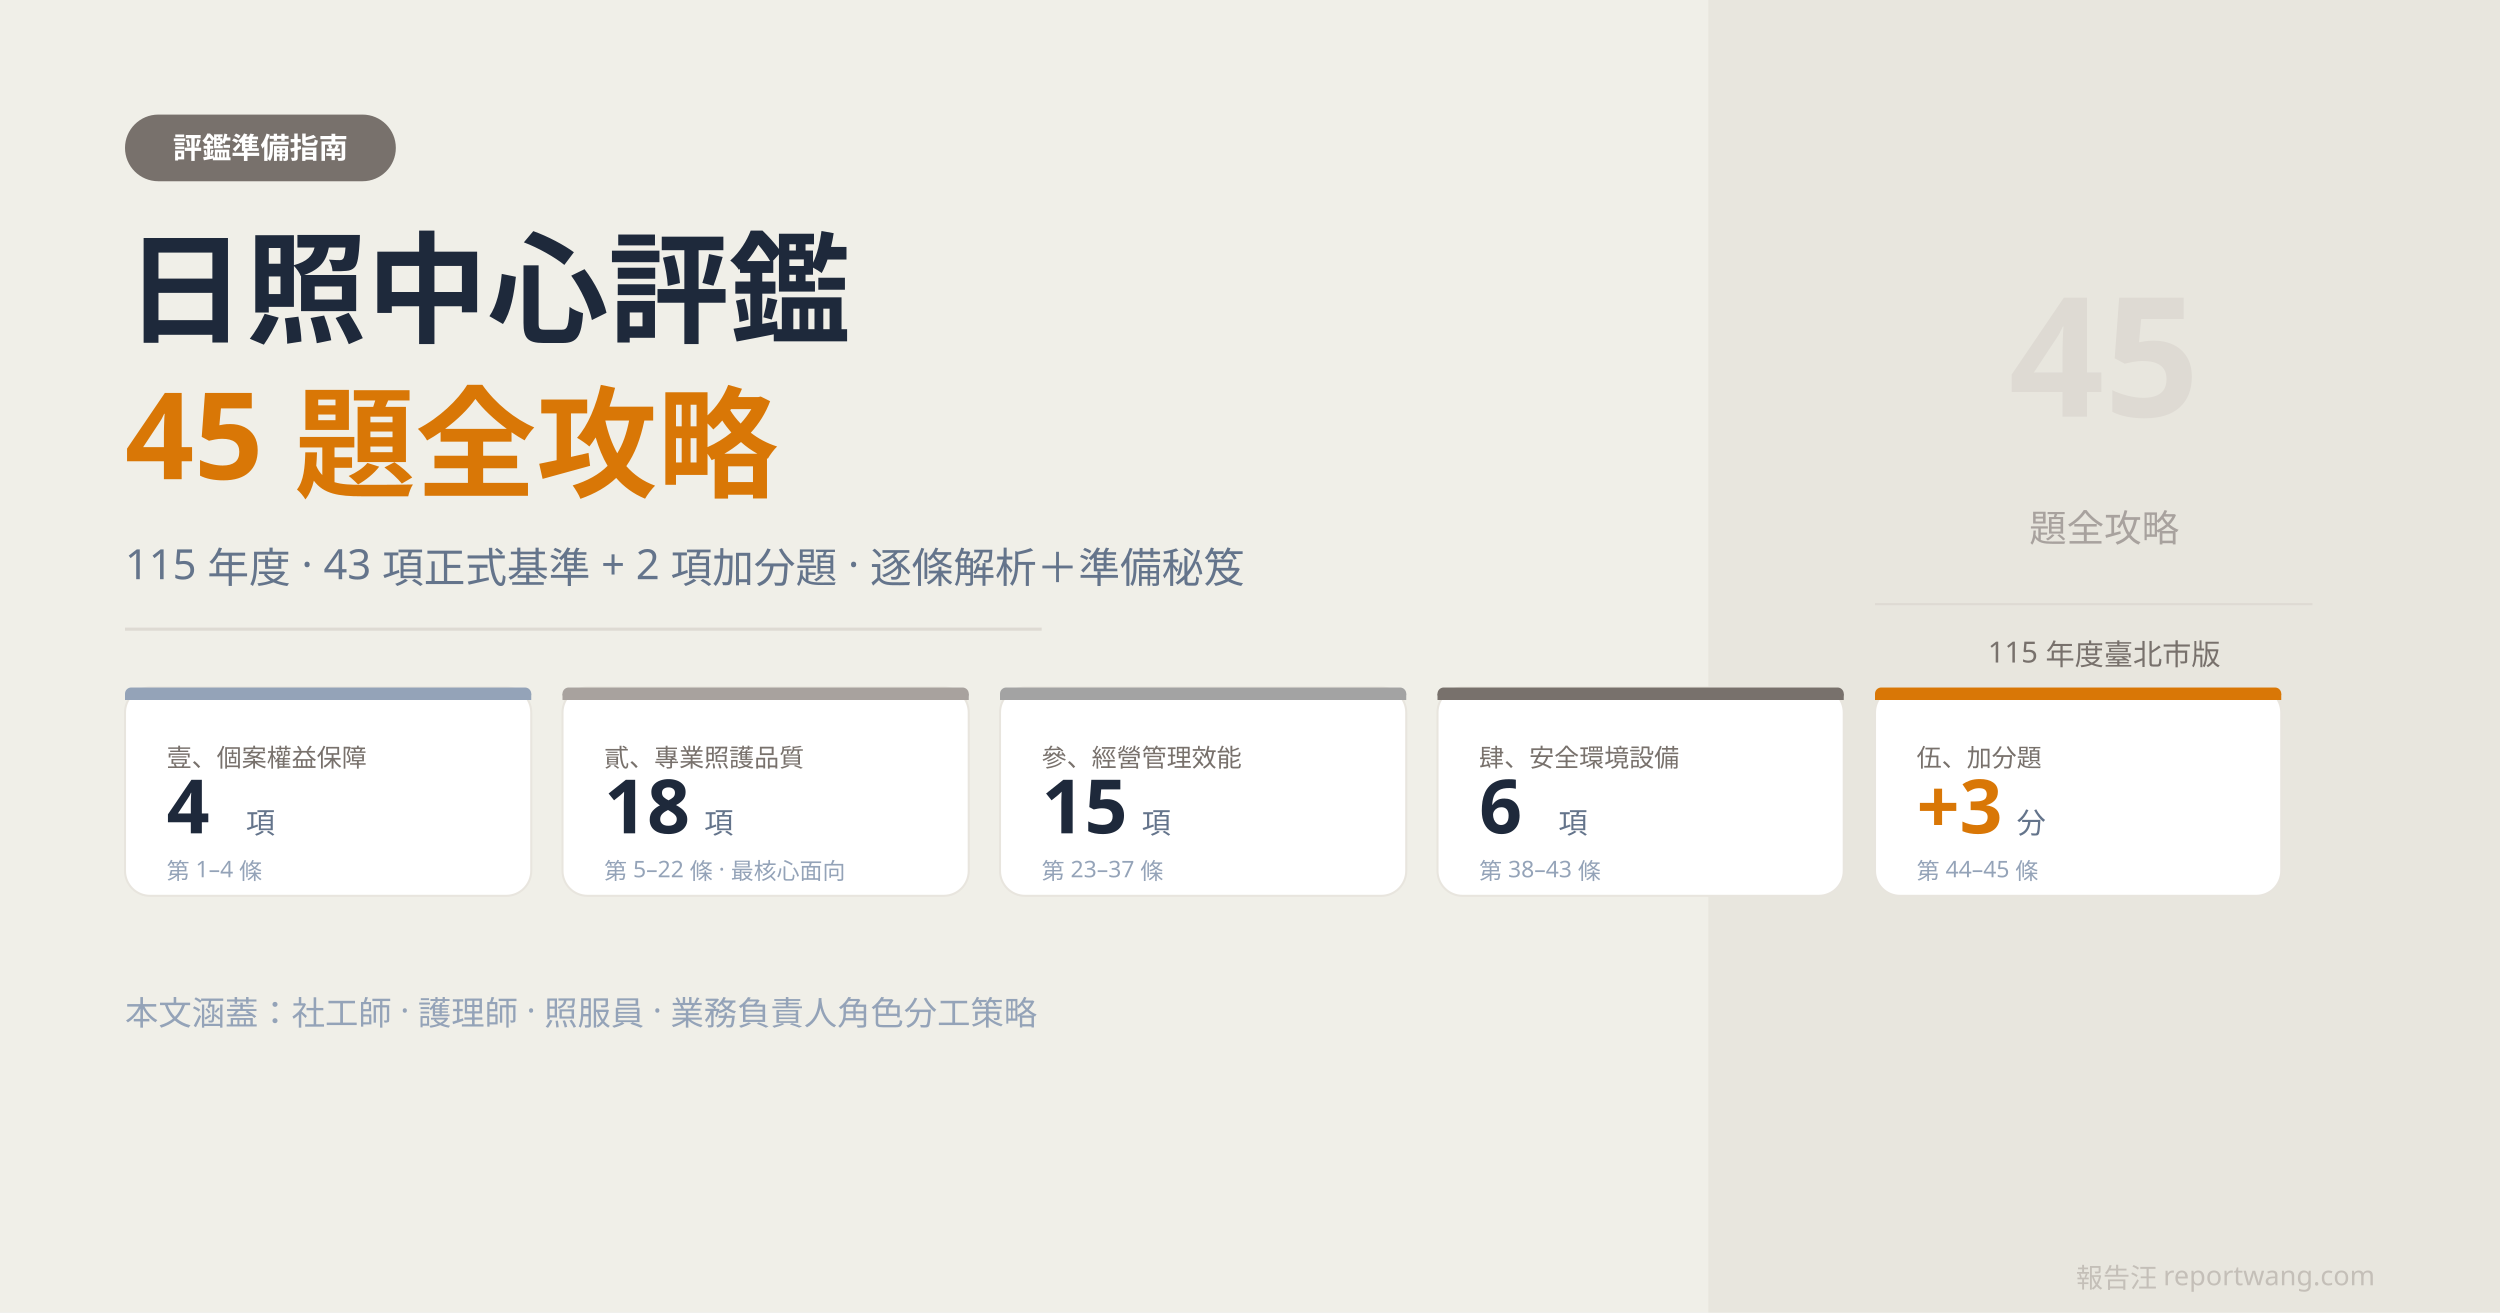
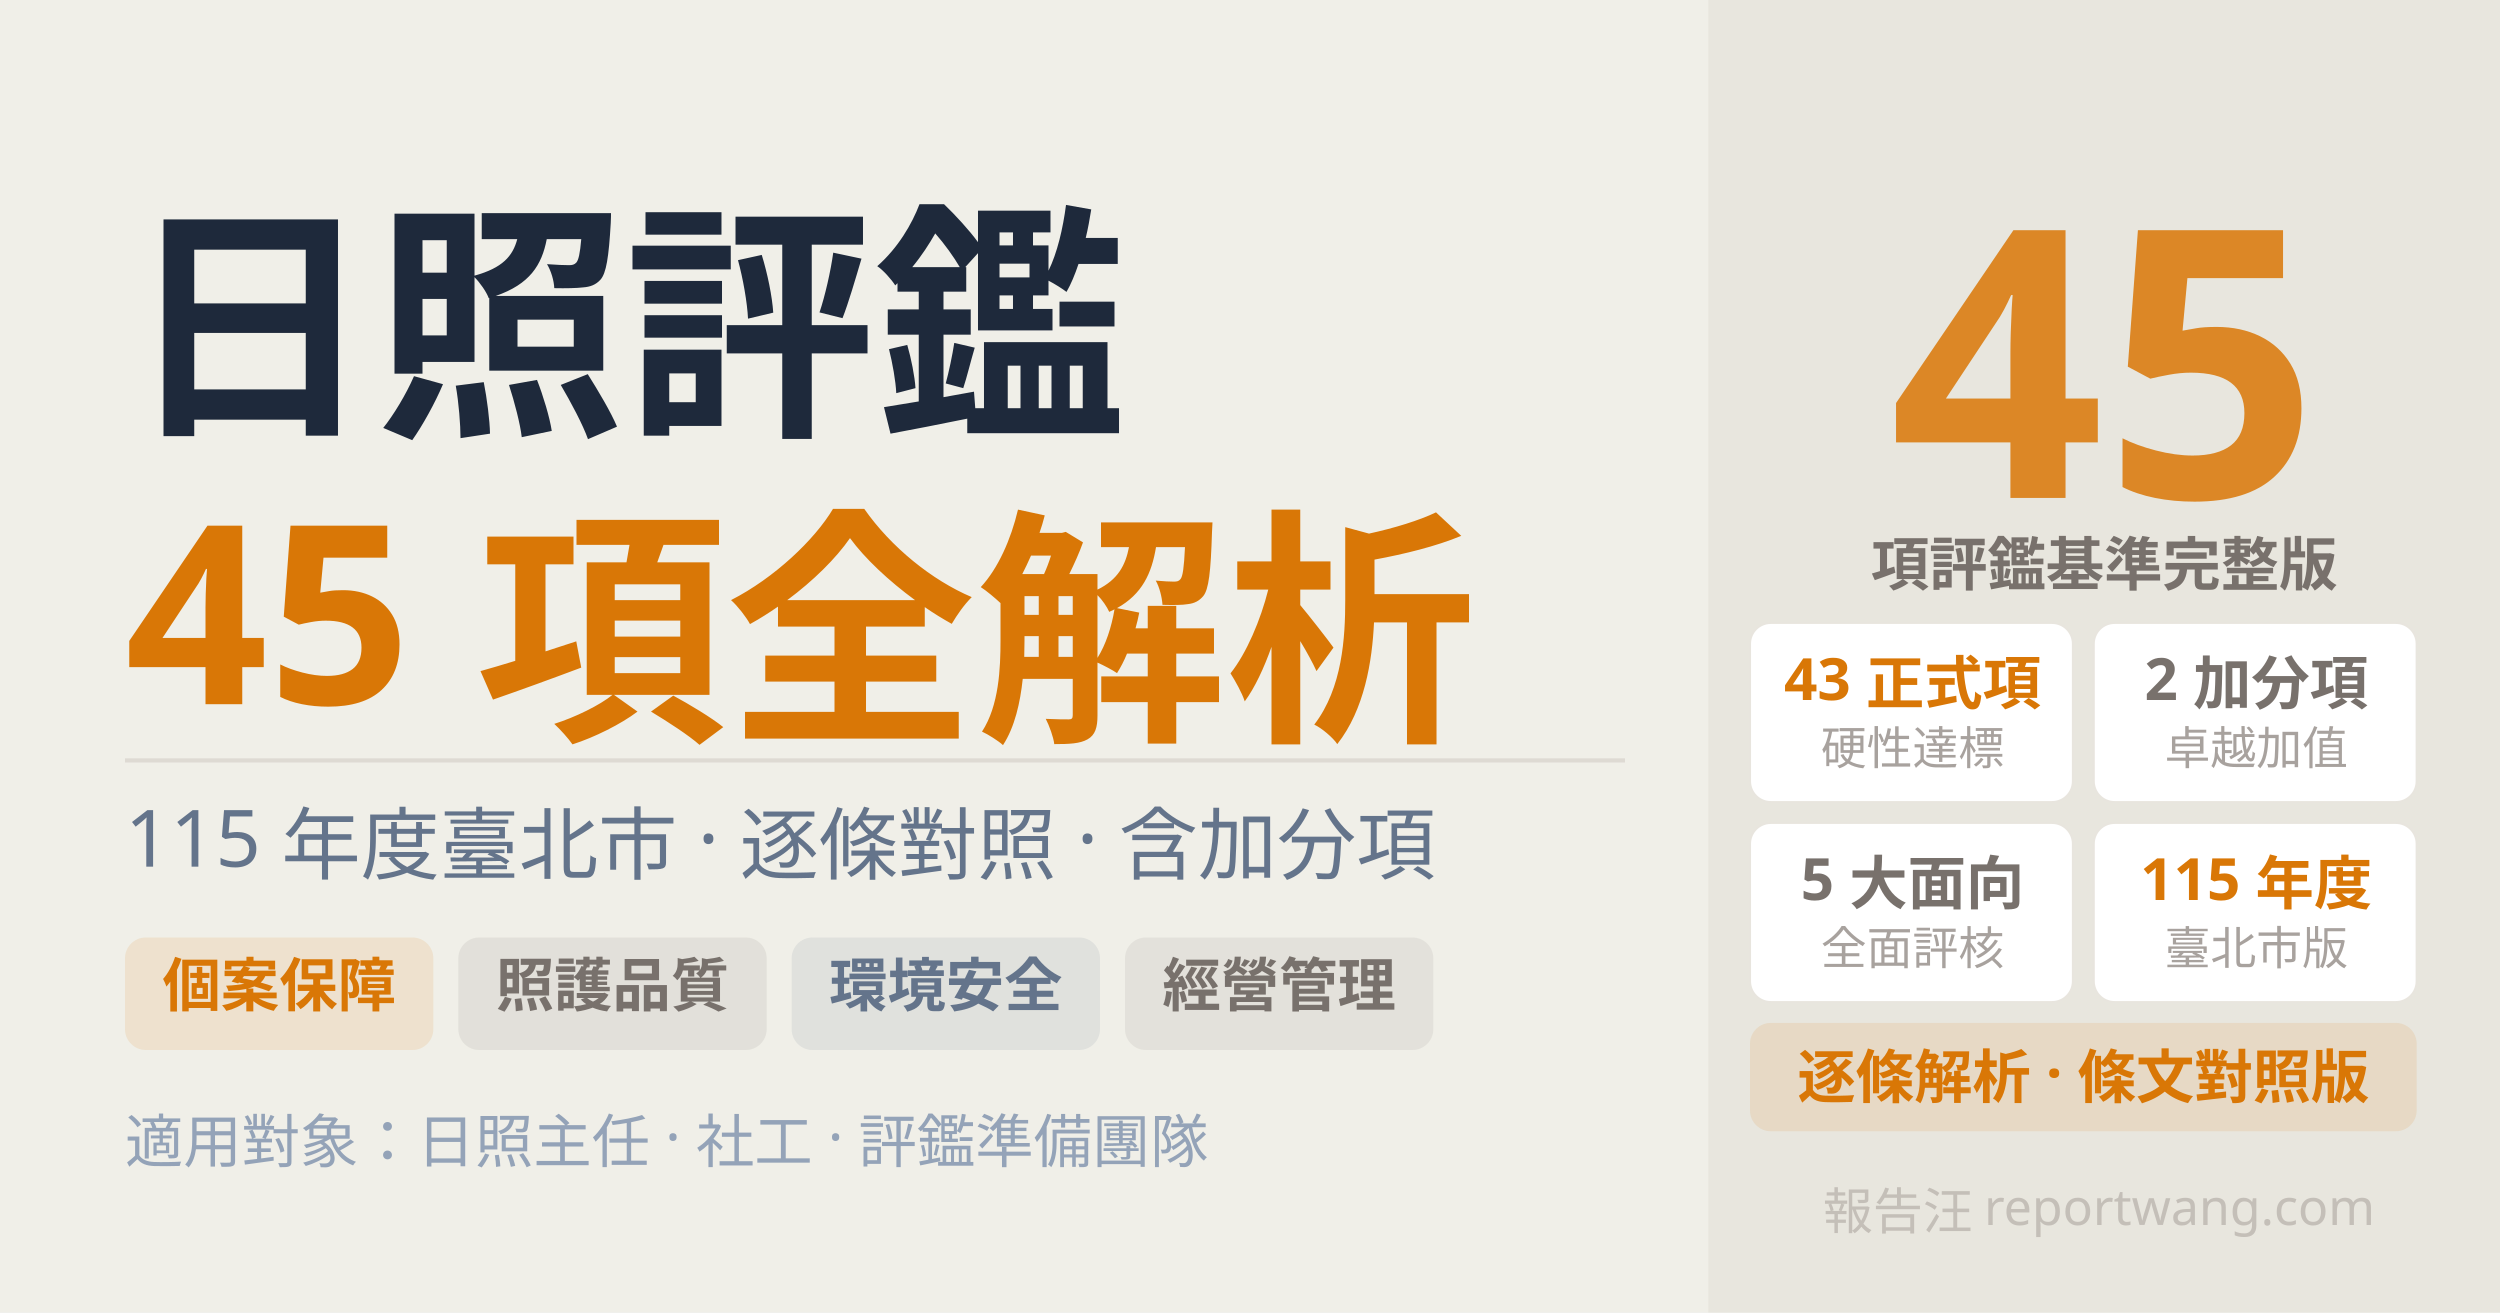
- <svg xmlns="http://www.w3.org/2000/svg" width="1200" height="630" viewBox="0 0 1200 630">
+ <svg xmlns="http://www.w3.org/2000/svg" width="1200" height="630" viewBox="0 0 1200 630" font-family="'Noto Sans TC', sans-serif">
  <rect width="1200" height="630" fill="#f0efe8" />
-   <rect x="820" y="0" width="380" height="630" fill="#e8e6de" rx="0" />
-   <rect x="60" y="55" width="130" height="32" rx="16" fill="#78716c" />
-   <text x="125" y="76" text-anchor="middle" font-family="'Noto Sans TC', sans-serif" font-size="14" fill="white" font-weight="600">評鑑準備指南</text>
-   <text x="60" y="160" font-family="'Noto Sans TC', sans-serif" font-size="58" fill="#1e293b" font-weight="700">日照中心評鑑</text>
-   <text x="60" y="230" font-family="'Noto Sans TC', sans-serif" font-size="58" fill="#d97706" font-weight="700">45 題全攻略</text>
-   <text x="60" y="278" font-family="'Noto Sans TC', sans-serif" font-size="20" fill="#64748b">115 年度 · 43 項正式基準 + 2 項加分題 · 逐條解析＋準備秘笈</text>
-   <line x1="60" y1="302" x2="500" y2="302" stroke="#dedad3" stroke-width="1.5" />
-   <rect x="60" y="330" width="195" height="100" rx="12" fill="white" stroke="#e8e5de" stroke-width="1" />
-   <rect x="60" y="330" width="195" height="6" rx="3" fill="#94a3b8" />
-   <rect x="60" y="333" width="195" height="3" fill="#94a3b8" />
-   <text x="80" y="368" font-family="'Noto Sans TC', sans-serif" font-size="12" fill="#78716c">壹、個案權益保障</text>
-   <text x="80" y="400" font-family="'Noto Sans TC', sans-serif" font-size="36" fill="#1e293b" font-weight="700">4</text>
-   <text x="118" y="400" font-family="'Noto Sans TC', sans-serif" font-size="14" fill="#64748b"> 項</text>
-   <text x="80" y="422" font-family="'Noto Sans TC', sans-serif" font-size="11" fill="#94a3b8">第 1–4 條</text>
-   <rect x="270" y="330" width="195" height="100" rx="12" fill="white" stroke="#e8e5de" stroke-width="1" />
-   <rect x="270" y="330" width="195" height="6" rx="3" fill="#a8a29e" />
-   <rect x="270" y="333" width="195" height="3" fill="#a8a29e" />
-   <text x="290" y="368" font-family="'Noto Sans TC', sans-serif" font-size="12" fill="#78716c">貳、專業照護品質</text>
-   <text x="290" y="400" font-family="'Noto Sans TC', sans-serif" font-size="36" fill="#1e293b" font-weight="700">18</text>
-   <text x="338" y="400" font-family="'Noto Sans TC', sans-serif" font-size="14" fill="#64748b"> 項</text>
-   <text x="290" y="422" font-family="'Noto Sans TC', sans-serif" font-size="11" fill="#94a3b8">第 5–22 條 · 最核心面向</text>
-   <rect x="480" y="330" width="195" height="100" rx="12" fill="white" stroke="#e8e5de" stroke-width="1" />
-   <rect x="480" y="330" width="195" height="6" rx="3" fill="#a3a3a3" />
-   <rect x="480" y="333" width="195" height="3" fill="#a3a3a3" />
-   <text x="500" y="368" font-family="'Noto Sans TC', sans-serif" font-size="12" fill="#78716c">參、經營管理效能</text>
-   <text x="500" y="400" font-family="'Noto Sans TC', sans-serif" font-size="36" fill="#1e293b" font-weight="700">15</text>
-   <text x="548" y="400" font-family="'Noto Sans TC', sans-serif" font-size="14" fill="#64748b"> 項</text>
-   <text x="500" y="422" font-family="'Noto Sans TC', sans-serif" font-size="11" fill="#94a3b8">第 23–37 條</text>
-   <rect x="690" y="330" width="195" height="100" rx="12" fill="white" stroke="#e8e5de" stroke-width="1" />
-   <rect x="690" y="330" width="195" height="6" rx="3" fill="#78716c" />
-   <rect x="690" y="333" width="195" height="3" fill="#78716c" />
-   <text x="710" y="368" font-family="'Noto Sans TC', sans-serif" font-size="12" fill="#78716c">肆、安全環境設備</text>
-   <text x="710" y="400" font-family="'Noto Sans TC', sans-serif" font-size="36" fill="#1e293b" font-weight="700">6</text>
-   <text x="748" y="400" font-family="'Noto Sans TC', sans-serif" font-size="14" fill="#64748b"> 項</text>
-   <text x="710" y="422" font-family="'Noto Sans TC', sans-serif" font-size="11" fill="#94a3b8">第 38–43 條</text>
-   <rect x="900" y="330" width="195" height="100" rx="12" fill="white" stroke="#e8e5de" stroke-width="1" />
-   <rect x="900" y="330" width="195" height="6" rx="3" fill="#d97706" />
-   <rect x="900" y="333" width="195" height="3" fill="#d97706" />
-   <text x="920" y="368" font-family="'Noto Sans TC', sans-serif" font-size="12" fill="#78716c">伍、加分題</text>
-   <text x="920" y="400" font-family="'Noto Sans TC', sans-serif" font-size="36" fill="#d97706" font-weight="700">+3</text>
-   <text x="968" y="400" font-family="'Noto Sans TC', sans-serif" font-size="14" fill="#64748b"> 分</text>
-   <text x="920" y="422" font-family="'Noto Sans TC', sans-serif" font-size="11" fill="#94a3b8">第 44–45 條</text>
-   <text x="60" y="492" font-family="'Noto Sans TC', sans-serif" font-size="16" fill="#94a3b8">本文涵蓋：社工師 · 護理師 · 照服員 · 業務負責人角色分工策略</text>
-   <text x="1140" y="618" text-anchor="end" font-family="'Noto Sans TC', sans-serif" font-size="13" fill="#c4bfb8">報告汪 reportwang.com</text>
-   <text x="1010" y="200" text-anchor="middle" font-family="'Noto Sans TC', sans-serif" font-size="80" fill="#dedad3" font-weight="700">45</text>
-   <text x="1010" y="260" text-anchor="middle" font-family="'Noto Sans TC', sans-serif" font-size="18" fill="#a8a29e">題全攻略</text>
-   <line x1="900" y1="290" x2="1110" y2="290" stroke="#dedad3" stroke-width="1" />
-   <text x="1010" y="318" text-anchor="middle" font-family="'Noto Sans TC', sans-serif" font-size="14" fill="#78716c">115 年度臺北市版</text>
+   <rect x="820" y="0" width="380" height="630" fill="#e8e6de" />
+   <text x="1010" y="239" font-size="180" font-weight="900" fill="#d97706" text-anchor="middle" opacity="0.85">45</text>
+   <text x="1010" y="281" font-size="28" fill="#78716c" text-anchor="middle" font-weight="600">項評鑑基準完整版</text>
+   <rect x="840" y="299" width="155" height="86" rx="10" fill="white" stroke="#e8e5de" stroke-width="1" />
+   <text x="918" y="336" font-size="28" fill="#d97706" text-anchor="middle" font-weight="700">43 正式項</text>
+   <text x="918" y="367" font-size="22" fill="#a8a29e" text-anchor="middle">硬性達標</text>
+   <rect x="1005" y="299" width="155" height="86" rx="10" fill="white" stroke="#e8e5de" stroke-width="1" />
+   <text x="1083" y="336" font-size="28" fill="#78716c" text-anchor="middle" font-weight="700">2 加分項</text>
+   <text x="1083" y="367" font-size="22" fill="#a8a29e" text-anchor="middle">卓越加值</text>
+   <rect x="840" y="395" width="155" height="86" rx="10" fill="white" stroke="#e8e5de" stroke-width="1" />
+   <text x="918" y="432" font-size="28" fill="#78716c" text-anchor="middle" font-weight="700">5 大面向</text>
+   <text x="918" y="463" font-size="22" fill="#a8a29e" text-anchor="middle">全面評核</text>
+   <rect x="1005" y="395" width="155" height="86" rx="10" fill="white" stroke="#e8e5de" stroke-width="1" />
+   <text x="1083" y="432" font-size="28" fill="#d97706" text-anchor="middle" font-weight="700">115 年度</text>
+   <text x="1083" y="463" font-size="22" fill="#a8a29e" text-anchor="middle">臺北市版</text>
+   <rect x="840" y="491" width="320" height="52" rx="10" fill="#d97706" opacity="0.12" />
+   <text x="1000" y="527" font-size="28" fill="#d97706" text-anchor="middle" font-weight="700">逐條解析 · 條文對照版</text>
+   <text x="60" y="200" font-size="120" font-weight="900" fill="#1e293b">日照評鑑</text>
+   <text x="60" y="338" font-size="120" font-weight="900" fill="#d97706">45 項全解析</text>
+   <line x1="60" y1="365" x2="780" y2="365" stroke="#dedad3" stroke-width="2" />
+   <text x="60" y="416" font-size="38" fill="#64748b" font-weight="400">115 年度臺北市 · 逐條對照 · 含加分項</text>
+   <rect x="60" y="450" width="148" height="54" rx="10" fill="#d97706" opacity="0.12" />
+   <text x="134" y="483" font-size="28" fill="#d97706" text-anchor="middle" font-weight="600">個案保障</text>
+   <rect x="220" y="450" width="148" height="54" rx="10" fill="#78716c" opacity="0.12" />
+   <text x="294" y="483" font-size="28" fill="#78716c" text-anchor="middle" font-weight="600">照護品質</text>
+   <rect x="380" y="450" width="148" height="54" rx="10" fill="#64748b" opacity="0.12" />
+   <text x="454" y="483" font-size="28" fill="#64748b" text-anchor="middle" font-weight="600">環境安全</text>
+   <rect x="540" y="450" width="148" height="54" rx="10" fill="#a8a29e" opacity="0.18" />
+   <text x="614" y="483" font-size="28" fill="#78716c" text-anchor="middle" font-weight="600">經營管理</text>
+   <text x="60" y="558" font-size="28" fill="#94a3b8">適用對象：日照主任 · 社工 · 評鑑準備團隊</text>
+   <text x="1140" y="590" font-size="24" fill="#c4bfb8" text-anchor="end" font-weight="400">報告汪 reportwang.com</text>
</svg>
